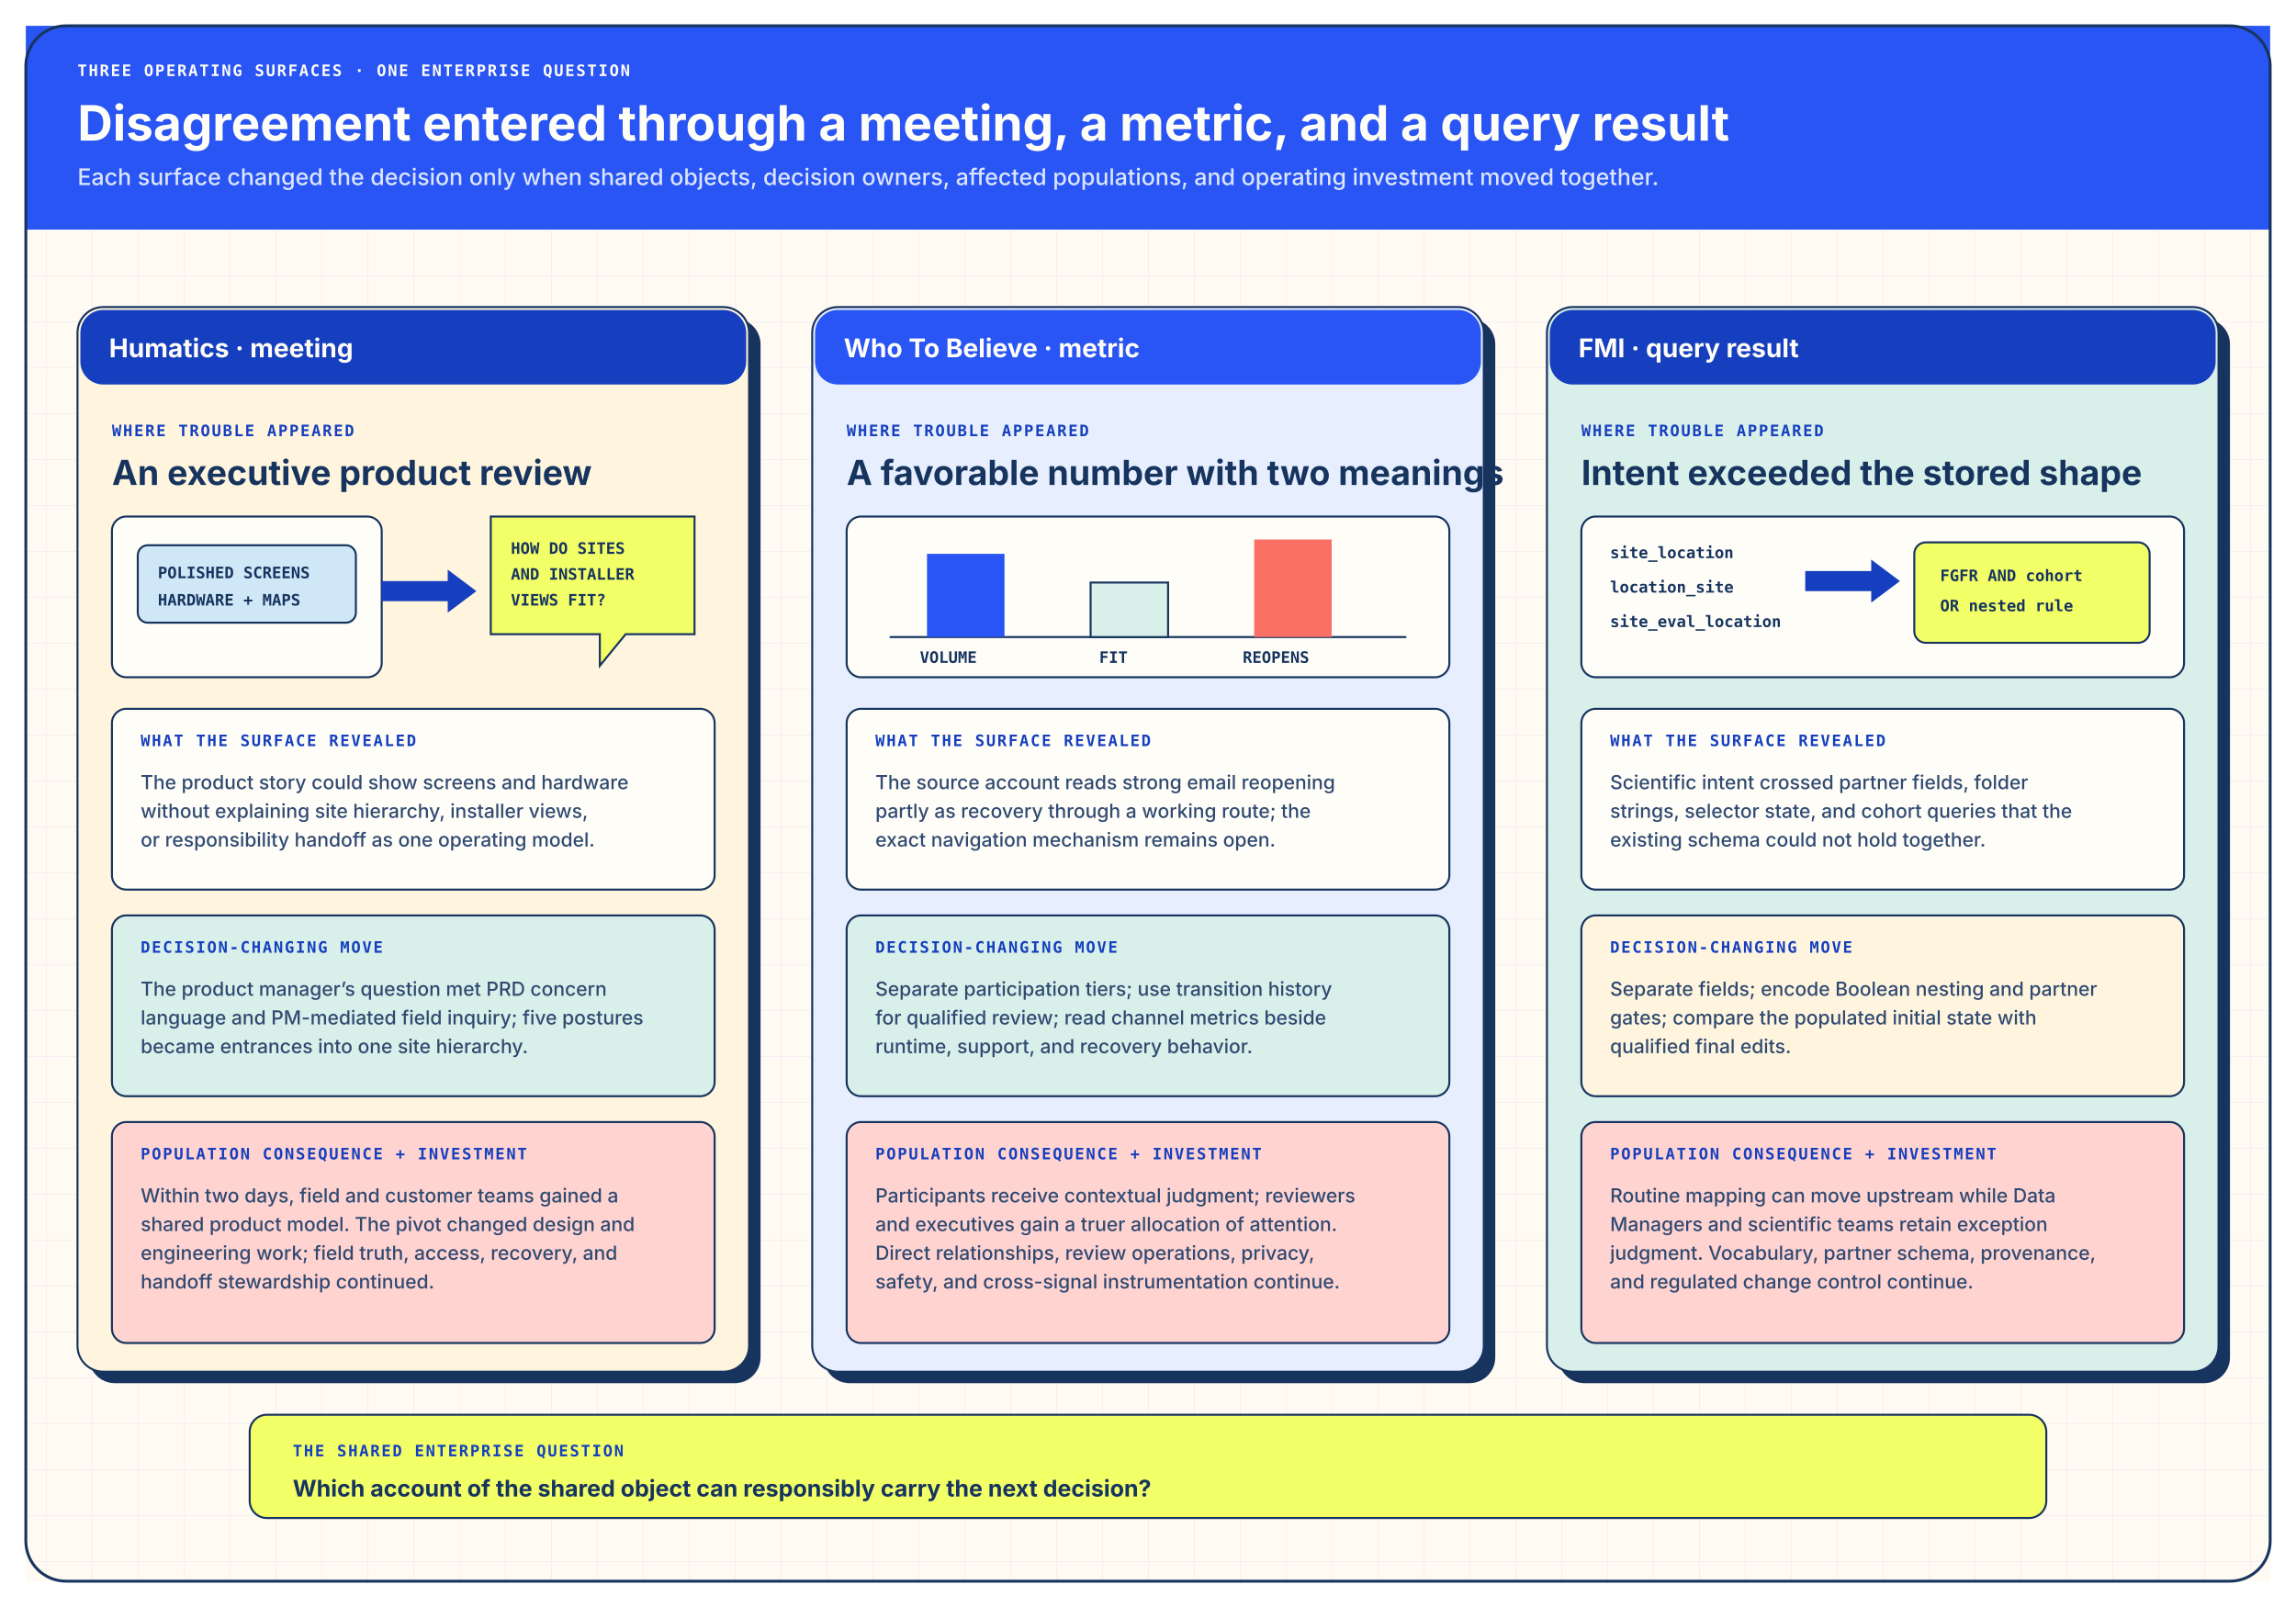
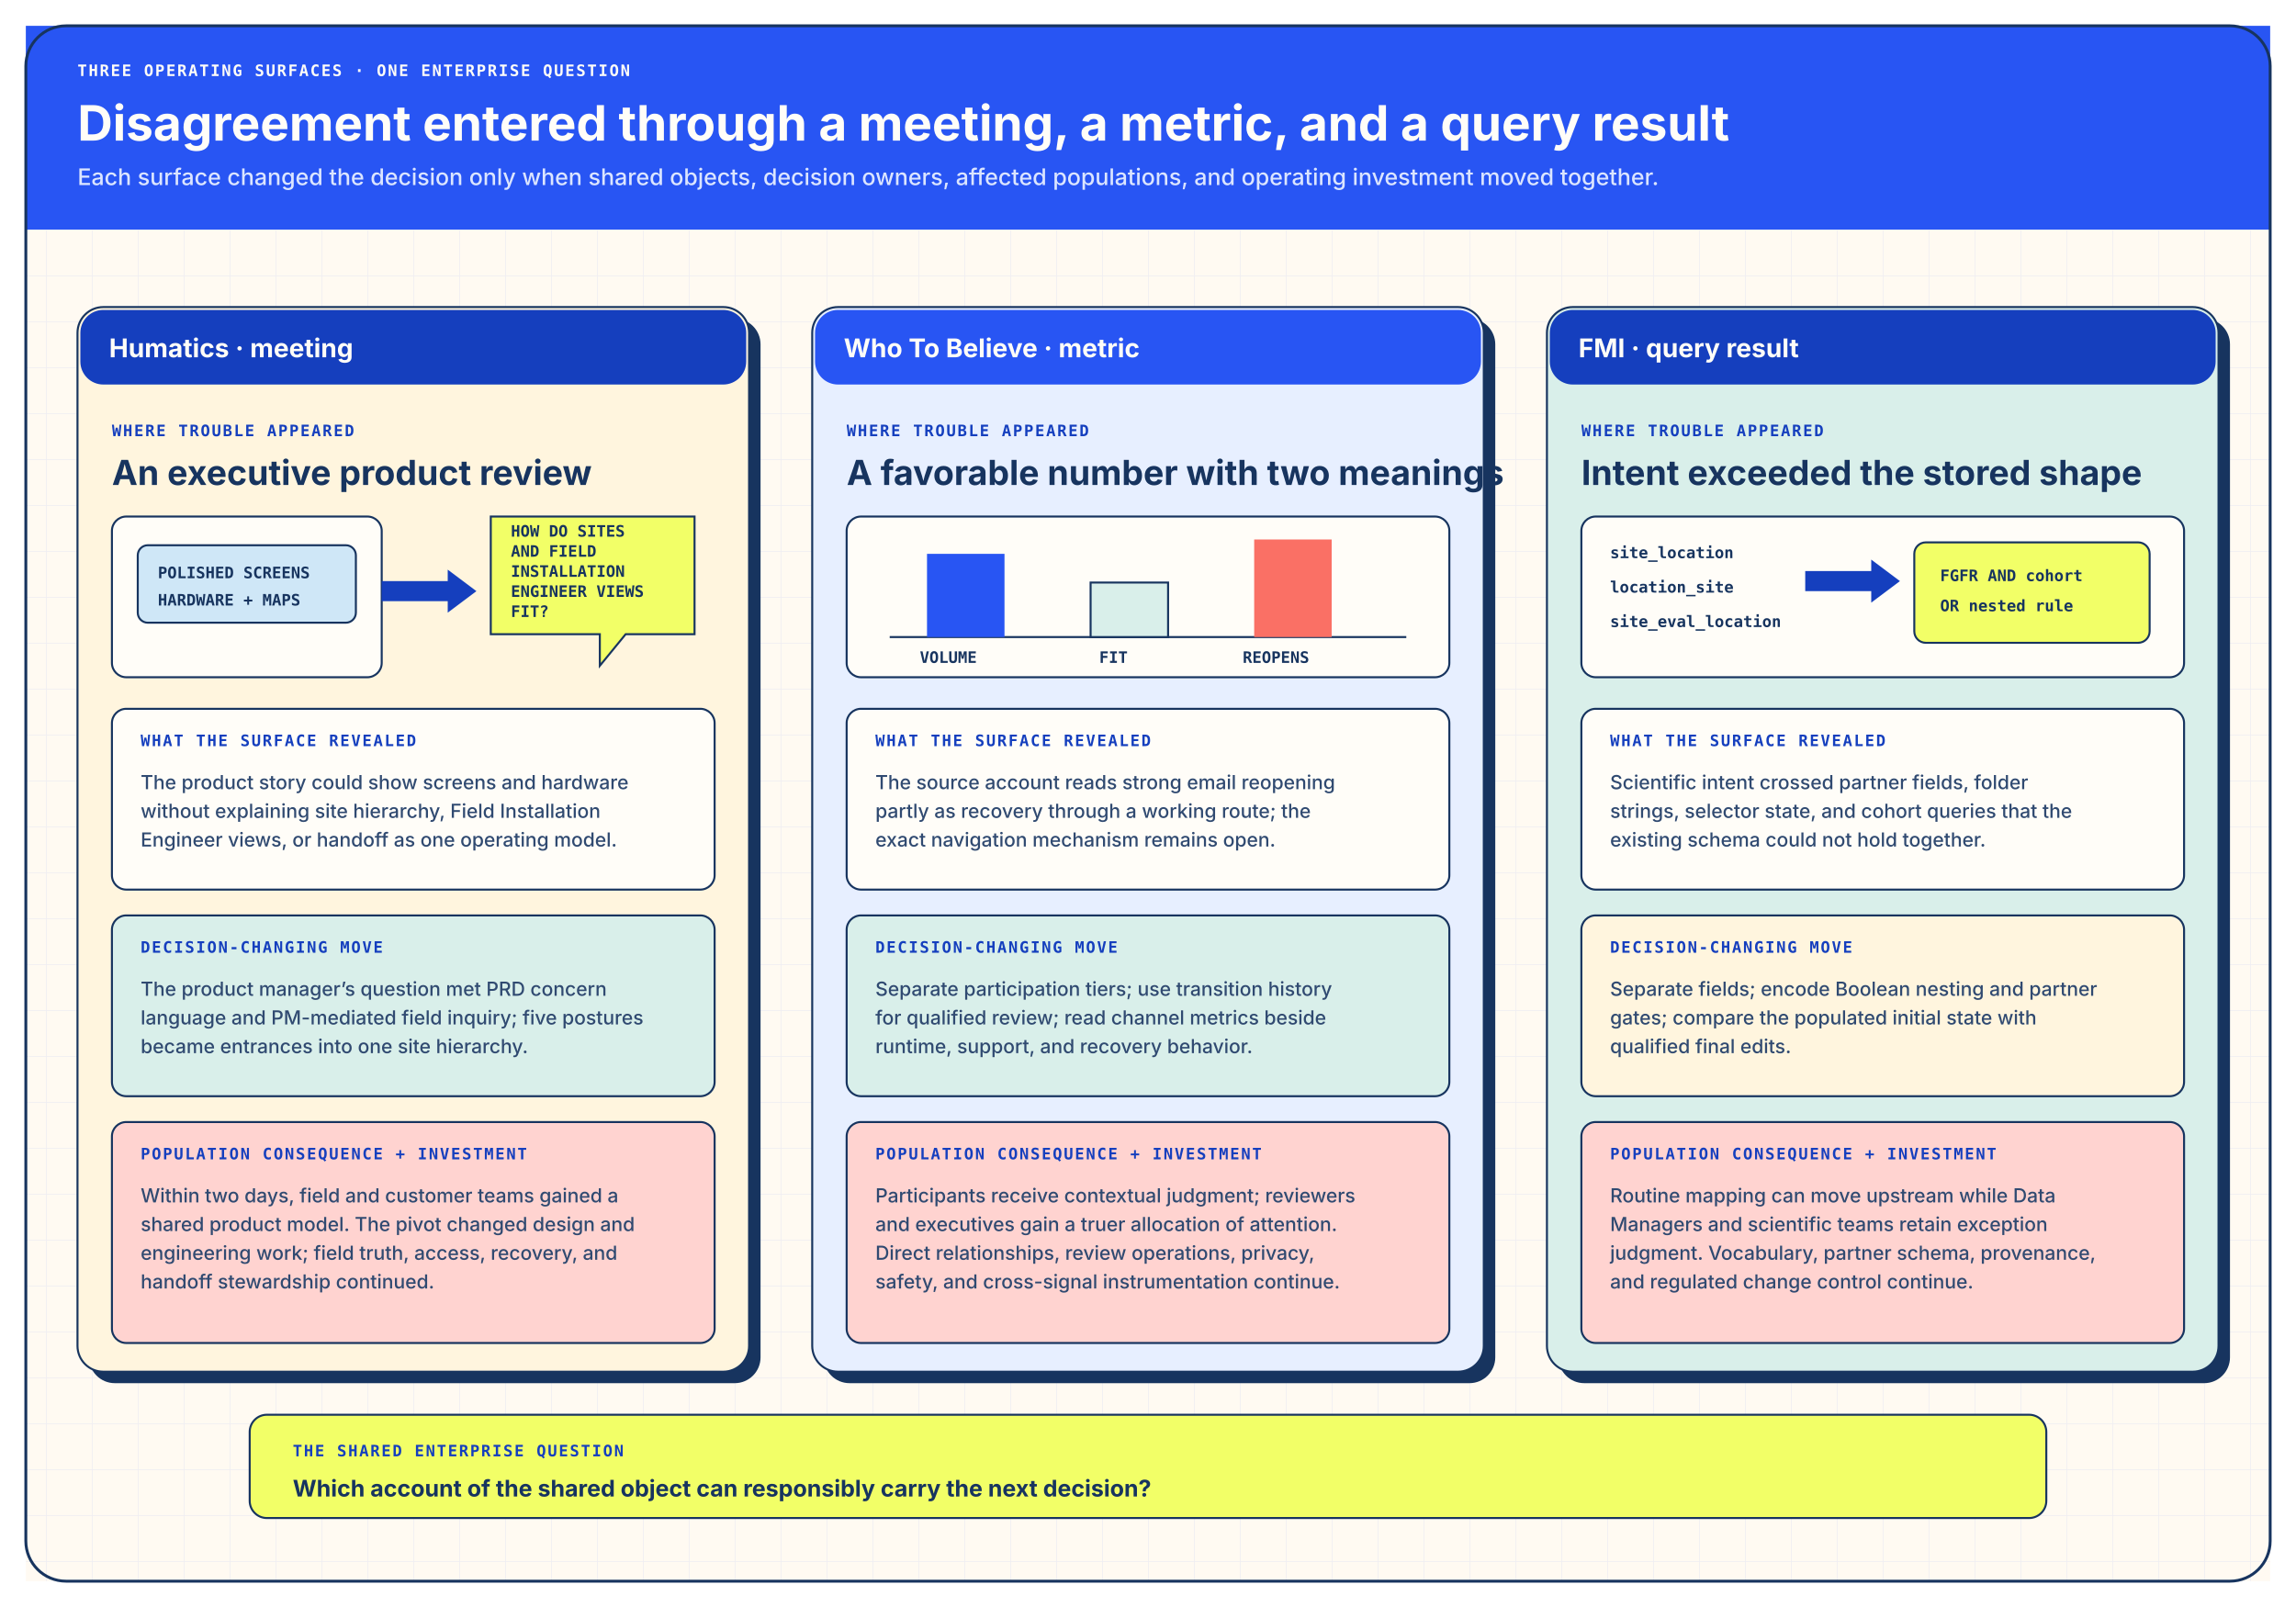
<svg xmlns="http://www.w3.org/2000/svg" width="1600" height="1120" viewBox="0 0 1600 1120" role="img" aria-labelledby="disagreement-title disagreement-desc">
  <defs>
    <pattern id="disagreement-grid" width="32" height="32" patternUnits="userSpaceOnUse">
      <path d="M32 0H0V32" fill="none" stroke="#2855f3" stroke-opacity=".075" />
    </pattern>
    <style>
      .field{fill:#fffaf2}.panel{fill:#fffdf8}.cream{fill:#fff5de}.powder{fill:#cfe7f7}.sea{fill:#d9efea}.blush{fill:#ffd3d0}.pale{fill:#e7efff}.acid{fill:#f2ff67}.coral{fill:#fa7065}.cobalt{fill:#2855f3}.deep{fill:#153fbe}.ink{fill:#17345f}.shadow{fill:#17345f}.outline{stroke:#17345f;stroke-width:2;fill:none}.soft{stroke:#17345f;stroke-width:1.4}.hair{stroke:#17345f;stroke-width:1.4;fill:none}.title{font:700 34px/1.1 system-ui,-apple-system,BlinkMacSystemFont,"Segoe UI",sans-serif;fill:#fffdf8}.subtitle{font:500 16px/1.35 system-ui,-apple-system,BlinkMacSystemFont,"Segoe UI",sans-serif;fill:#dbe5ff}.family{font:750 18px/1.2 system-ui,-apple-system,BlinkMacSystemFont,"Segoe UI",sans-serif;fill:#fffdf8}.surface{font:750 24px/1.2 system-ui,-apple-system,BlinkMacSystemFont,"Segoe UI",sans-serif;fill:#17345f}.strong{font:700 16px/1.25 system-ui,-apple-system,BlinkMacSystemFont,"Segoe UI",sans-serif;fill:#17345f}.body{font:500 13.5px/1.45 system-ui,-apple-system,BlinkMacSystemFont,"Segoe UI",sans-serif;fill:#304a71}.micro{font:750 11px/1.2 ui-monospace,SFMono-Regular,Menlo,Consolas,monospace;letter-spacing:1.1px;fill:#153fbe}.micro-on{font:750 11px/1.2 ui-monospace,SFMono-Regular,Menlo,Consolas,monospace;letter-spacing:1.1px;fill:#fffdf8}.chart{font:700 11px/1.2 ui-monospace,SFMono-Regular,Menlo,Consolas,monospace;fill:#17345f}
    </style>
  </defs>
  <g aria-hidden="true">
    <rect class="field" x="18" y="18" width="1564" height="1084" />
    <rect x="18" y="18" width="1564" height="1084" fill="url(#disagreement-grid)" />
    <rect class="cobalt" x="18" y="18" width="1564" height="142" />
    <rect x="18" y="18" width="1564" height="142" fill="url(#disagreement-grid)" />
  </g>
  <rect class="outline" x="18" y="18" width="1564" height="1084" rx="28" />
  <g role="group" aria-labelledby="disagreement-heading">
    <text class="micro-on" x="54" y="53">THREE OPERATING SURFACES · ONE ENTERPRISE QUESTION</text>
    <text class="title" x="54" y="98">Disagreement entered through a meeting, a metric, and a query result</text>
    <text class="subtitle" x="54" y="129">Each surface changed the decision only when shared objects, decision owners, affected populations, and operating investment moved together.</text>
  </g>
  <g role="group" aria-labelledby="meeting-panel-title">
    <rect class="shadow" x="62" y="222" width="468" height="742" rx="18" />
    <rect class="cream soft" x="54" y="214" width="468" height="742" rx="18" />
    <rect class="deep" x="56" y="216" width="464" height="52" rx="16" />
    <text class="family" x="76" y="249">Humatics · meeting</text>
    <text class="micro" x="78" y="304">WHERE TROUBLE APPEARED</text>
    <text class="surface" x="78" y="338">An executive product review</text>
    <g aria-hidden="true">
      <rect class="panel soft" x="78" y="360" width="188" height="112" rx="10" />
      <rect class="powder soft" x="96" y="380" width="152" height="54" rx="7" />
      <text class="chart" x="110" y="403">POLISHED SCREENS</text>
      <text class="chart" x="110" y="422">HARDWARE + MAPS</text>
      <path class="deep" d="M266 405h46v-8l20 15-20 15v-8h-46z" />
      <path class="acid soft" d="M342 360h142v82h-48l-18 22v-22h-76z" />
-       <text class="chart" x="356" y="386">HOW DO SITES</text>
-       <text class="chart" x="356" y="404">AND INSTALLER</text>
-       <text class="chart" x="356" y="422">VIEWS FIT?</text>
+       <text class="chart" x="356" y="374">HOW DO SITES</text>
+       <text class="chart" x="356" y="388">AND FIELD</text>
+       <text class="chart" x="356" y="402">INSTALLATION</text>
+       <text class="chart" x="356" y="416">ENGINEER VIEWS</text>
+       <text class="chart" x="356" y="430">FIT?</text>
    </g>
    <rect class="panel soft" x="78" y="494" width="420" height="126" rx="10" />
    <text class="micro" x="98" y="520">WHAT THE SURFACE REVEALED</text>
    <text class="body" x="98" y="550">
      <tspan x="98">The product story could show screens and hardware</tspan>
-       <tspan x="98" dy="20">without explaining site hierarchy, installer views,</tspan>
-       <tspan x="98" dy="20">or responsibility handoff as one operating model.</tspan>
+       <tspan x="98" dy="20">without explaining site hierarchy, Field Installation</tspan>
+       <tspan x="98" dy="20">Engineer views, or handoff as one operating model.</tspan>
    </text>
    <rect class="sea soft" x="78" y="638" width="420" height="126" rx="10" />
    <text class="micro" x="98" y="664">DECISION-CHANGING MOVE</text>
    <text class="body" x="98" y="694">
      <tspan x="98">The product manager’s question met PRD concern</tspan>
      <tspan x="98" dy="20">language and PM-mediated field inquiry; five postures</tspan>
      <tspan x="98" dy="20">became entrances into one site hierarchy.</tspan>
    </text>
    <rect class="blush soft" x="78" y="782" width="420" height="154" rx="10" />
    <text class="micro" x="98" y="808">POPULATION CONSEQUENCE + INVESTMENT</text>
    <text class="body" x="98" y="838">
      <tspan x="98">Within two days, field and customer teams gained a</tspan>
      <tspan x="98" dy="20">shared product model. The pivot changed design and</tspan>
      <tspan x="98" dy="20">engineering work; field truth, access, recovery, and</tspan>
      <tspan x="98" dy="20">handoff stewardship continued.</tspan>
    </text>
  </g>
  <g role="group" aria-labelledby="metric-panel-title">
    <rect class="shadow" x="574" y="222" width="468" height="742" rx="18" />
    <rect class="pale soft" x="566" y="214" width="468" height="742" rx="18" />
    <rect class="cobalt" x="568" y="216" width="464" height="52" rx="16" />
    <text class="family" x="588" y="249">Who To Believe · metric</text>
    <text class="micro" x="590" y="304">WHERE TROUBLE APPEARED</text>
    <text class="surface" x="590" y="338">A favorable number with two meanings</text>
    <g aria-hidden="true">
      <rect class="panel soft" x="590" y="360" width="420" height="112" rx="10" />
      <line class="hair" x1="620" y1="444" x2="980" y2="444" />
      <rect class="cobalt" x="646" y="386" width="54" height="58" />
      <rect class="sea soft" x="760" y="406" width="54" height="38" />
      <rect class="coral" x="874" y="376" width="54" height="68" />
      <text class="chart" x="641" y="462">VOLUME</text>
      <text class="chart" x="766" y="462">FIT</text>
      <text class="chart" x="866" y="462">REOPENS</text>
    </g>
    <rect class="panel soft" x="590" y="494" width="420" height="126" rx="10" />
    <text class="micro" x="610" y="520">WHAT THE SURFACE REVEALED</text>
    <text class="body" x="610" y="550">
      <tspan x="610">The source account reads strong email reopening</tspan>
      <tspan x="610" dy="20">partly as recovery through a working route; the</tspan>
      <tspan x="610" dy="20">exact navigation mechanism remains open.</tspan>
    </text>
    <rect class="sea soft" x="590" y="638" width="420" height="126" rx="10" />
    <text class="micro" x="610" y="664">DECISION-CHANGING MOVE</text>
    <text class="body" x="610" y="694">
      <tspan x="610">Separate participation tiers; use transition history</tspan>
      <tspan x="610" dy="20">for qualified review; read channel metrics beside</tspan>
      <tspan x="610" dy="20">runtime, support, and recovery behavior.</tspan>
    </text>
    <rect class="blush soft" x="590" y="782" width="420" height="154" rx="10" />
    <text class="micro" x="610" y="808">POPULATION CONSEQUENCE + INVESTMENT</text>
    <text class="body" x="610" y="838">
      <tspan x="610">Participants receive contextual judgment; reviewers</tspan>
      <tspan x="610" dy="20">and executives gain a truer allocation of attention.</tspan>
      <tspan x="610" dy="20">Direct relationships, review operations, privacy,</tspan>
      <tspan x="610" dy="20">safety, and cross-signal instrumentation continue.</tspan>
    </text>
  </g>
  <g role="group" aria-labelledby="query-panel-title">
    <rect class="shadow" x="1086" y="222" width="468" height="742" rx="18" />
    <rect class="sea soft" x="1078" y="214" width="468" height="742" rx="18" />
    <rect class="deep" x="1080" y="216" width="464" height="52" rx="16" />
    <text class="family" x="1100" y="249">FMI · query result</text>
    <text class="micro" x="1102" y="304">WHERE TROUBLE APPEARED</text>
    <text class="surface" x="1102" y="338">Intent exceeded the stored shape</text>
    <g aria-hidden="true">
      <rect class="panel soft" x="1102" y="360" width="420" height="112" rx="10" />
      <text class="chart" x="1122" y="389">site_location</text>
      <text class="chart" x="1122" y="413">location_site</text>
      <text class="chart" x="1122" y="437">site_eval_location</text>
      <path class="deep" d="M1258 398h46v-8l20 15-20 15v-8h-46z" />
      <rect class="acid soft" x="1334" y="378" width="164" height="70" rx="8" />
      <text class="chart" x="1352" y="405">FGFR AND cohort</text>
      <text class="chart" x="1352" y="426">OR nested rule</text>
    </g>
    <rect class="panel soft" x="1102" y="494" width="420" height="126" rx="10" />
    <text class="micro" x="1122" y="520">WHAT THE SURFACE REVEALED</text>
    <text class="body" x="1122" y="550">
      <tspan x="1122">Scientific intent crossed partner fields, folder</tspan>
      <tspan x="1122" dy="20">strings, selector state, and cohort queries that the</tspan>
      <tspan x="1122" dy="20">existing schema could not hold together.</tspan>
    </text>
    <rect class="cream soft" x="1102" y="638" width="420" height="126" rx="10" />
    <text class="micro" x="1122" y="664">DECISION-CHANGING MOVE</text>
    <text class="body" x="1122" y="694">
      <tspan x="1122">Separate fields; encode Boolean nesting and partner</tspan>
      <tspan x="1122" dy="20">gates; compare the populated initial state with</tspan>
      <tspan x="1122" dy="20">qualified final edits.</tspan>
    </text>
    <rect class="blush soft" x="1102" y="782" width="420" height="154" rx="10" />
    <text class="micro" x="1122" y="808">POPULATION CONSEQUENCE + INVESTMENT</text>
    <text class="body" x="1122" y="838">
      <tspan x="1122">Routine mapping can move upstream while Data</tspan>
      <tspan x="1122" dy="20">Managers and scientific teams retain exception</tspan>
      <tspan x="1122" dy="20">judgment. Vocabulary, partner schema, provenance,</tspan>
      <tspan x="1122" dy="20">and regulated change control continue.</tspan>
    </text>
  </g>
  <g role="group" aria-labelledby="shared-question-title">
    <rect class="acid soft" x="174" y="986" width="1252" height="72" rx="12" />
    <text class="micro" x="204" y="1015">THE SHARED ENTERPRISE QUESTION</text>
    <text class="strong" x="204" y="1043">Which account of the shared object can responsibly carry the next decision?</text>
  </g>
</svg>
